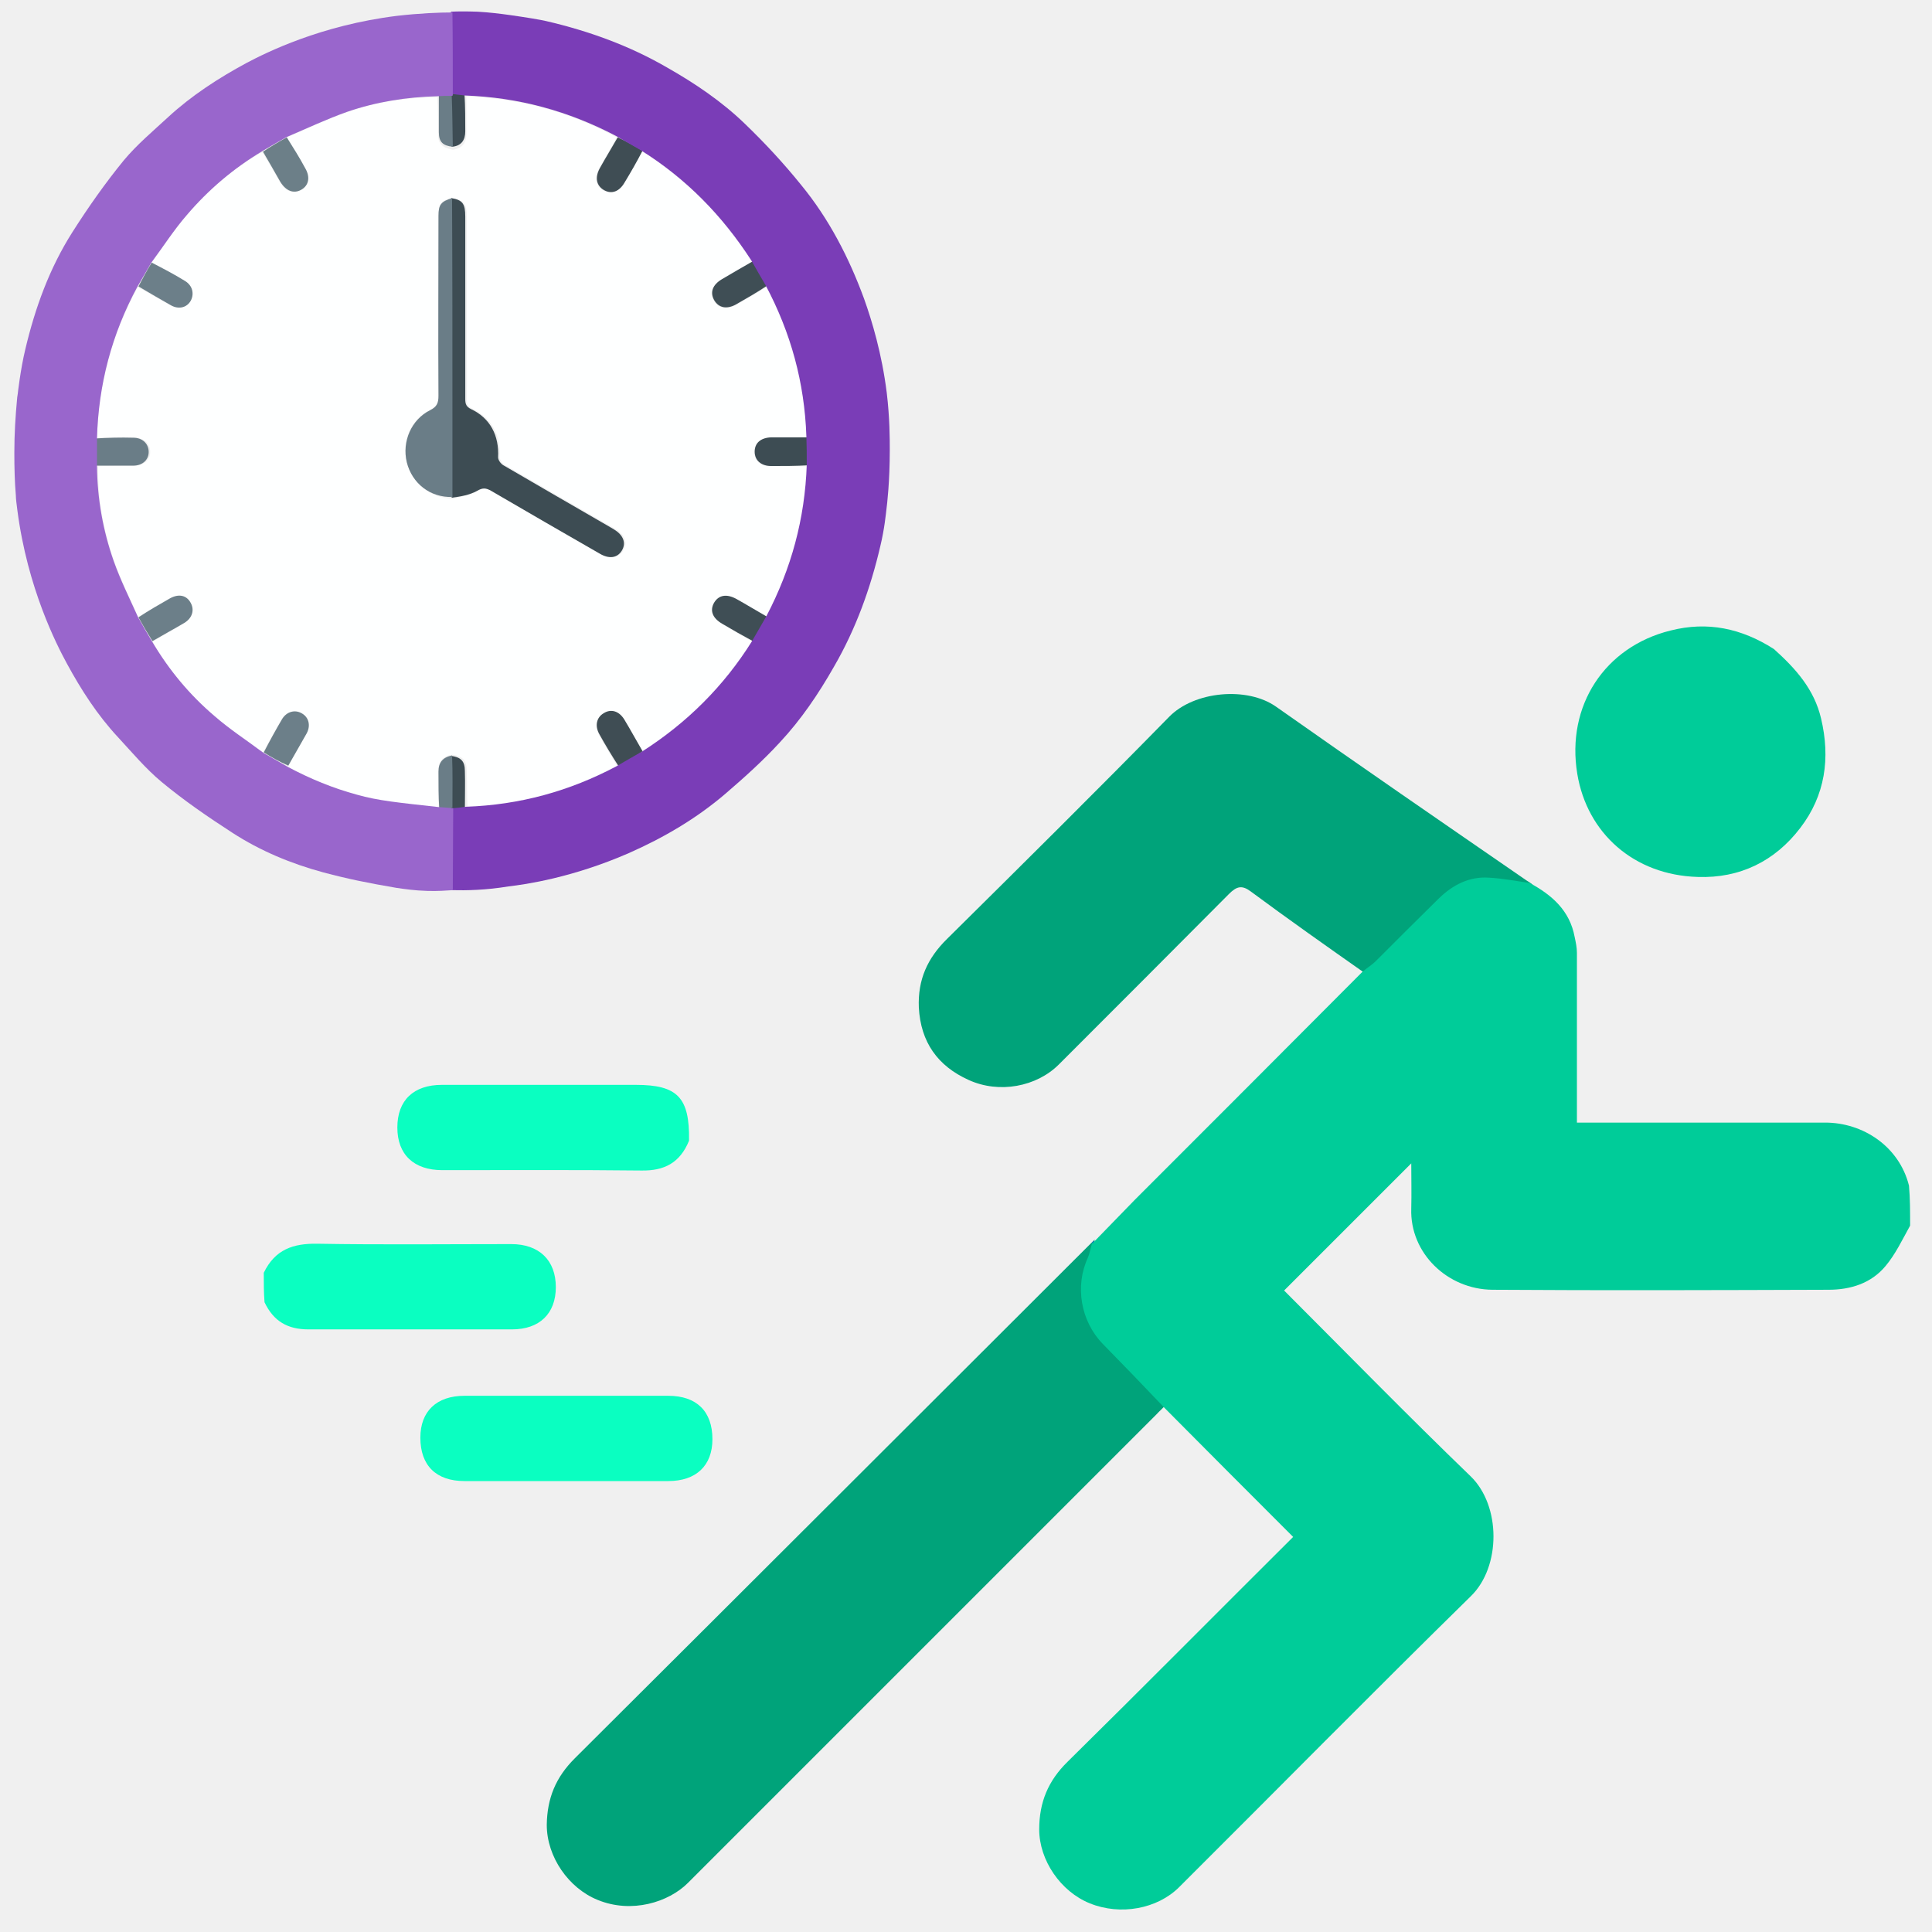
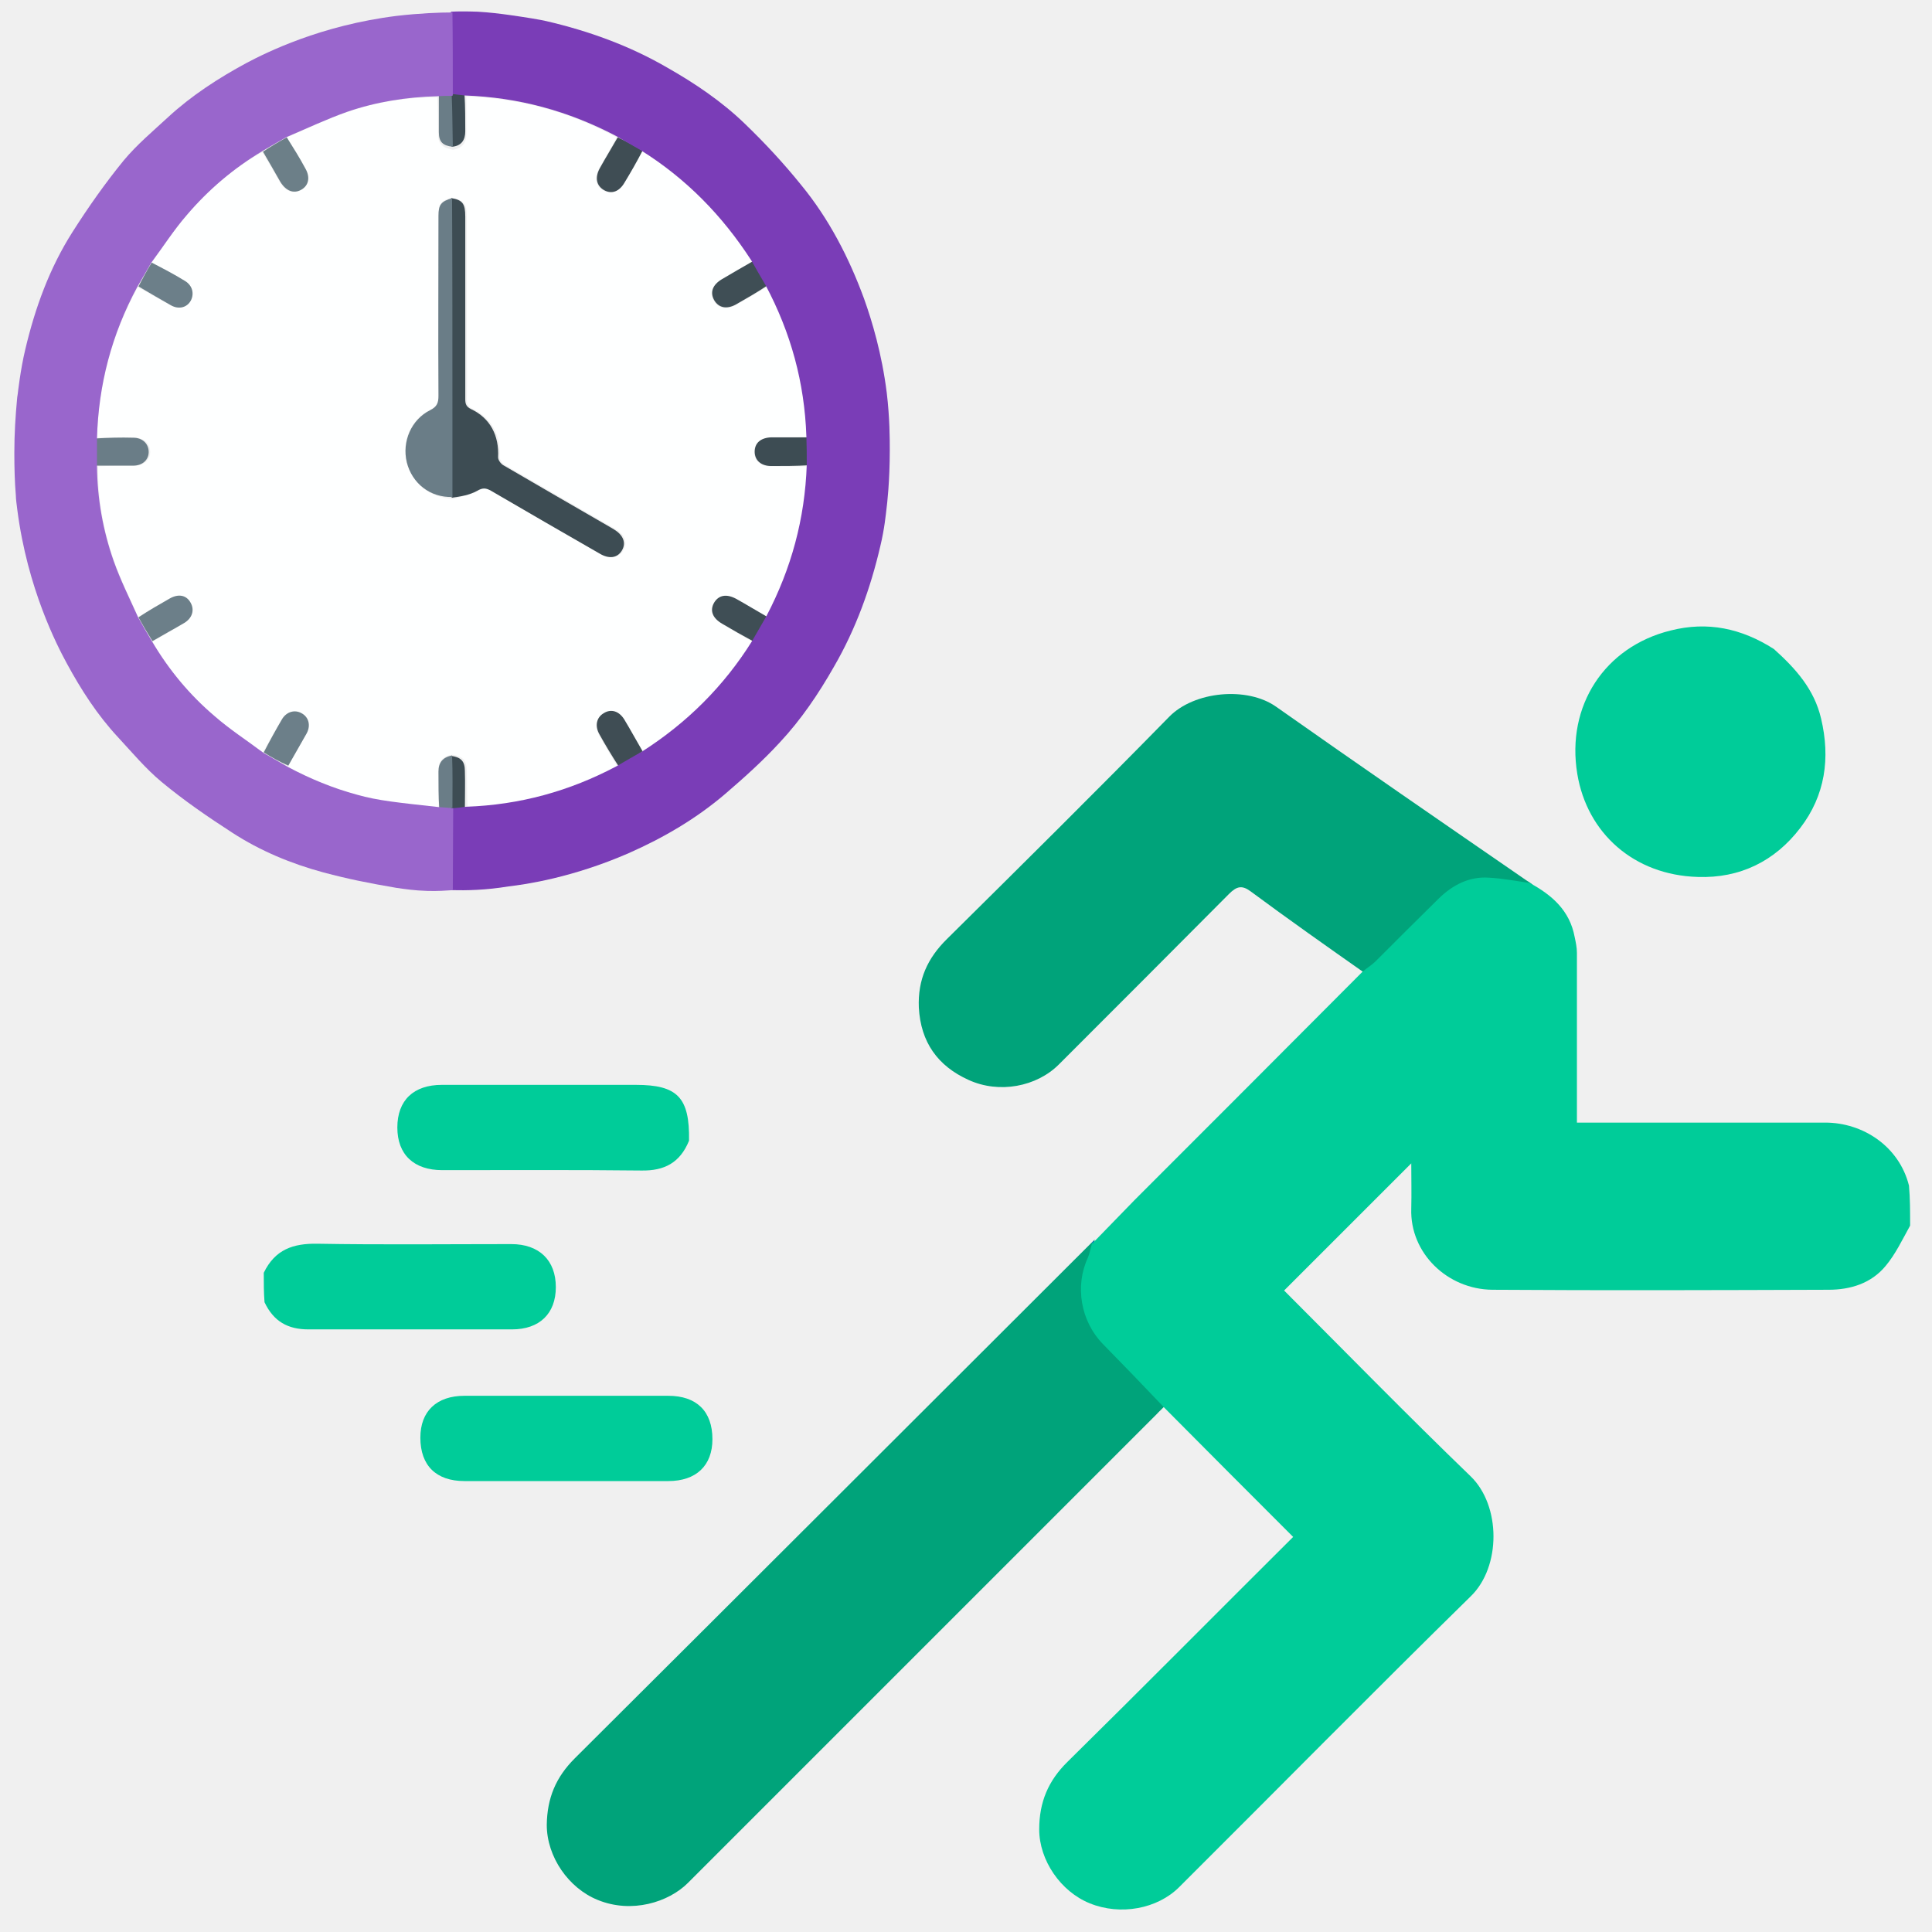
<svg xmlns="http://www.w3.org/2000/svg" version="1.1" id="Layer_1" x="0px" y="0px" viewBox="0 0 512 512" style="enable-background:new 0 0 512 512;" xml:space="preserve">
-   <style type="text/css">
- 	.st0{display:none;fill:#FFFFFF;}
- 	.st1{display:none;fill:#3F4D54;}
- 	.st2{display:none;fill:#9966CC;}
- 	.st3{fill:#0AFFC1;}
- 	.st4{fill:#00A37A;}
- 	.st5{fill:#00CC99;}
- 	.st6{fill:#2864F0;}
- 	.st7{fill:#FEFFFF;}
- 	.st8{fill:#3F4E55;}
- 	.st9{fill:#3F4D54;}
- 	.st10{fill:#3D4C53;}
- 	.st11{fill:#3D4C54;}
- 	.st12{fill:#6C7F89;}
- 	.st13{fill:#6C7F88;}
- 	.st14{fill:#6A7D87;}
- 	.st15{fill:#7A3DB7;}
- 	.st16{fill:#9966CC;}
- </style>
-   <path class="st0" d="M469.9,171.9c-8.4-5.3-17.4-7.2-27.1-4.8c-17.5,4.3-27.7,19.9-24.7,38c2.6,15.8,15,26.8,31.9,27.3  c11.1,0.4,20.4-4.2,27.2-13c6.6-8.6,7.9-18.5,5.5-29C480.8,182.7,475.9,177.2,469.9,171.9 M170.7,276.2c-1.6,0-3.2,0-4.7,0  c-7.4,0-11.7,4.1-11.7,11.1c0,7.4,4.2,11.5,11.7,11.5c18,0,36,0,54,0c7.4,0,11.7-4.1,11.7-11.1c0-7.4-4.2-11.5-11.7-11.5  C203.8,276.2,187.6,276.2,170.7,276.2 M231.6,203.1c0.1-11.1-3.1-14.5-14.1-14.5c-17.1,0-34.2,0-51.4,0c-7.5,0-11.8,4.1-11.8,11.3  c0,7.2,4.3,11.3,11.9,11.3c17.6,0,35.2-0.1,52.8,0.1C224.9,211.4,229.2,209.2,231.6,203.1z" />
-   <path class="st1" d="M3.6,105.2" />
-   <path class="st2" d="M-29.4,146.5" />
-   <path class="st3" d="M69.9,337.3c3-6.2,7.8-7.8,14.2-7.7c17.1,0.3,34.3,0.1,51.4,0.1c7.4,0,11.8,4.3,11.8,11.4  c0,7-4.3,11.2-11.6,11.2c-18,0-36,0-54,0c-5.4,0-9.2-2.1-11.6-7.2C69.9,342.5,69.9,340.1,69.9,337.3z" />
-   <path class="st3" d="M182.6,302.3c-2.4,5.9-6.6,8-12.6,7.9c-17.6-0.2-35.2-0.1-52.8-0.1c-7.5,0-11.9-4.1-11.9-11.3  c0-7.2,4.3-11.3,11.8-11.3c17.1,0,34.2,0,51.4,0C179.5,287.5,182.8,290.8,182.6,302.3z" />
-   <path class="st3" d="M128.2,369.9c16.5,0,32.7,0,48.9,0c7.5,0,11.7,4.1,11.7,11.5c0,7-4.3,11.1-11.7,11.1c-18,0-36,0-54,0  c-7.5,0-11.7-4.1-11.7-11.5c0-7,4.3-11.1,11.7-11.1C124.6,369.9,126.2,369.9,128.2,369.9z" />
-   <path class="st4" d="M290.1,328.5c-0.1,1.2-0.3,2.5-0.9,3.7c-3.5,7.5-1.9,16.8,3.9,22.8c5.4,5.5,10.8,11.1,16.2,16.9  c-0.9,1.1-2,2-2.9,3C265,416.3,223.7,457.6,182.3,499c-5.1,5.1-14.9,8.2-23.9,4.5c-7.7-3.1-13.5-11.4-13.5-19.9  c0.1-7.1,2.4-12.6,7.4-17.6C198.2,420.3,244,374.5,290.1,328.5z" />
-   <path class="st4" d="M406.3,234.6c-3.5-0.2-7.1-0.9-10.7-1.2c-5.3-0.3-9.7,1.9-13.4,5.5c-5.6,5.6-11.2,11.2-16.8,16.7  c-0.9,0.9-2.1,1.6-3.4,2.5c-10.4-7.3-20.6-14.5-30.6-21.9c-2.3-1.7-3.7-1.3-5.7,0.7c-15,15.1-30,30.1-45.1,45.2  c-5.9,5.9-15.8,7.8-23.9,4.1c-8.2-3.7-12.7-10-13.2-19.2c-0.3-7.4,2.3-13.1,7.5-18.2c19.7-19.5,39.4-39,58.8-58.8  c6.7-6.9,20.8-8.1,28.4-2.7c22,15.5,44.1,30.7,66.3,46C405,233.6,405.7,234,406.3,234.6z" />
-   <path class="st5" d="M470.1,172c5.8,5.2,10.7,10.7,12.5,18.4c2.5,10.5,1.1,20.4-5.5,29c-6.7,8.8-16,13.4-27.2,13  c-16.9-0.5-29.3-11.6-31.9-27.3c-3-18.1,7.3-33.7,24.7-38C452.5,164.6,461.5,166.5,470.1,172z" />
-   <path class="st5" d="M506.2,324.8c-2.1,3.8-3.9,7.6-6.5,10.7c-3.8,4.6-9.3,6.3-15.1,6.3c-29.7,0.1-59.4,0.2-89.1,0  c-11.9-0.1-21.9-9.7-21.5-21.5c0.1-4.1,0-8.2,0-12c-11.2,11.2-22.4,22.4-33.7,33.7c16.1,16.1,32.5,32.9,49.4,49.2  c8.1,7.8,8.1,24,0.1,31.8c-26,25.5-51.5,51.4-77.3,77.1c-5.8,5.8-15.6,7.6-23.7,4.3c-7.7-3.1-13.4-11.4-13.4-19.6  c0-7.2,2.4-12.9,7.5-17.9c20-19.7,39.8-39.7,59.8-59.6c-11.4-11.4-22.6-22.6-34.1-34.2c-5.6-5.9-11-11.5-16.4-17  c-5.8-6-7.4-15.3-3.9-22.8c0.5-1.2,0.7-2.5,1.1-3.8c0,0,0,0.1,0.2,0c0.3-0.3,0.4-0.5,0.6-0.7c3.5-3.6,6.9-7.1,10.4-10.7  c20.1-20.1,40.2-40.2,60.5-60.6c1.3-1.1,2.5-1.8,3.4-2.7c5.6-5.6,11.2-11.2,16.8-16.7c3.7-3.6,8.1-5.9,13.4-5.5  c3.6,0.2,7.2,0.9,10.7,1.4c5.9,3.2,10.6,7.3,11.9,14.3c0.3,1.4,0.6,2.8,0.6,4.2c0,14.8,0,29.6,0,45c1.4,0,2.7,0,3.9,0  c20.6,0,41.3,0,61.9,0c10,0,19.6,6.3,22.2,16.7C506.2,317.6,506.2,321,506.2,324.8z" />
-   <path class="st6" d="M289.9,328.8c0,0.1-0.1,0.4-0.4,0.7C289.4,329.3,289.5,329.1,289.9,328.8z" />
-   <path class="st7" d="M36.6,163.5c-2.2-5-4.6-9.8-6.4-14.9c-2.8-8-4.3-16.3-4.2-25c3.4-0.2,6.6-0.2,9.7-0.2c2.5,0,4.2-1.6,4.1-3.8  c-0.1-2.1-1.7-3.6-4.1-3.6c-3.3,0-6.6,0-10,0c0.4-14.1,3.9-27.4,10.8-39.9c3.1,1.6,5.8,3.3,8.7,4.8c2.1,1.1,4.2,0.5,5.3-1.3  c1-1.8,0.5-3.9-1.5-5.1c-2.9-1.7-5.9-3.3-8.8-5c3.1-4.2,5.9-8.6,9.2-12.5c5.7-6.7,12.3-12.4,20.1-16.7c1.7,2.7,3.2,5.4,4.7,8  c1.4,2.4,3.5,3.2,5.5,2.1c2-1.1,2.4-3.3,1.1-5.7c-1.6-2.8-3.2-5.5-4.8-8.3c5.3-2.3,10.5-4.8,16-6.7c7.6-2.7,15.6-3.9,23.9-3.9  c0.2,3.4,0.2,6.5,0.2,9.7c0,2.6,1,3.6,3.9,4.2c2.6-0.4,3.6-1.9,3.6-4.3c0-3.3,0-6.5,0-9.8c14.1,0.4,27.3,4,39.8,10.8  c-1.5,2.9-3.1,5.6-4.6,8.2c-1.4,2.5-1,4.7,1.1,5.9c2,1.1,4,0.4,5.4-2c1.6-2.8,3.2-5.6,4.9-8.4c11.9,7.4,21.5,17.2,29.1,29.2  c-2.7,1.8-5.4,3.3-8.1,4.9c-2.5,1.5-3.3,3.5-2,5.6c1.2,2,3.3,2.4,5.7,1.1c2.8-1.6,5.6-3.2,8.4-4.9c6.6,12.4,10.1,25.6,10.5,39.8  c-3.3,0.2-6.4,0.2-9.5,0.2c-2.8,0-4.4,1.5-4.4,3.8c0,2.3,1.6,3.8,4.4,3.8c3.2,0.1,6.5,0,9.7,0c-0.4,14.1-4,27.3-10.7,39.8  c-2.9-1.5-5.5-3.1-8.2-4.6c-2.5-1.4-4.7-1-5.9,1.1c-1.2,2.1-0.4,4,2.2,5.5c2.7,1.6,5.5,3.2,8.2,4.8c-7.4,11.9-17.2,21.5-29.2,29.1  c-1.8-2.9-3.4-5.7-5.1-8.5c-1.3-2.2-3.4-2.8-5.4-1.6c-1.9,1.1-2.4,3.3-1.2,5.5c1.6,2.9,3.3,5.7,5,8.6c-12.4,6.6-25.6,10.2-39.8,10.5  c-0.2-3.4-0.1-6.5-0.2-9.7c-0.1-2.7-1.1-3.7-3.9-4.1c-2.6,0.4-3.6,1.9-3.6,4.3c0,3.2,0,6.5,0,9.7c-14.1-0.4-27.4-3.9-39.9-10.8  c1.6-3.1,3.3-5.8,4.8-8.7c1.1-2.1,0.5-4.2-1.4-5.3c-1.8-1-3.9-0.5-5.1,1.5c-1.7,2.9-3.3,5.9-5,8.8c-4.3-3.2-8.8-6.1-12.8-9.6  c-6.6-5.6-12.1-12.2-16.4-19.8c2.9-1.8,5.6-3.3,8.3-4.9c2.2-1.3,2.8-3.5,1.7-5.4c-1.2-1.9-3.2-2.3-5.5-1.1  C42.2,160.2,39.4,161.9,36.6,163.5 M120.2,132.2c2.2-0.7,4.6-1,6.6-2.2c1.5-0.9,2.4-0.8,3.8,0c9.5,5.6,19.1,11.1,28.7,16.6  c2.6,1.5,4.8,1.2,5.9-0.8c1.2-2,0.4-4.1-2.1-5.6c-0.3-0.2-0.7-0.4-1-0.6c-9.4-5.4-18.9-10.9-28.3-16.4c-0.7-0.4-1.4-1.4-1.4-2.1  c0.4-5.7-2.1-10.3-7.2-12.8c-1.3-0.6-1.5-1.3-1.5-2.6c0.1-5.1,0-10.2,0-15.2c0-11.1,0-22.1,0-33.2c0-3.4-0.8-4.3-4.1-4.9  c-2.8,0.8-3.4,1.7-3.4,4.7c0,15.9,0,31.8,0,47.7c0,1.9-0.4,2.9-2.2,3.8c-5.1,2.5-7.6,8.4-6.2,13.8  C109.2,128.2,114.1,132,120.2,132.2z" />
-   <path class="st8" d="M199.7,170c-2.8-1.5-5.6-3.1-8.3-4.7c-2.6-1.5-3.3-3.5-2.2-5.5c1.2-2.1,3.3-2.5,5.9-1.1  c2.7,1.5,5.3,3.1,8.1,4.7C202.2,165.6,201,167.7,199.7,170z" />
-   <path class="st9" d="M170.3,39.9c-1.5,2.9-3.1,5.7-4.8,8.5c-1.4,2.4-3.4,3.1-5.4,2c-2.1-1.2-2.5-3.4-1.1-5.9  c1.5-2.7,3.1-5.3,4.7-8.1C165.9,37.4,168,38.6,170.3,39.9z" />
-   <path class="st8" d="M203.3,75.7c-2.7,1.8-5.5,3.4-8.3,5c-2.4,1.3-4.5,0.9-5.7-1.1c-1.2-2.1-0.5-4.1,2-5.6c2.7-1.6,5.3-3.1,8.1-4.7  C200.8,71.4,202,73.5,203.3,75.7z" />
-   <path class="st9" d="M163.9,203c-1.8-2.8-3.5-5.6-5.1-8.5c-1.2-2.2-0.7-4.4,1.2-5.5c1.9-1.2,4-0.6,5.4,1.6c1.7,2.8,3.2,5.6,4.9,8.5  C168.3,200.5,166.2,201.8,163.9,203z" />
-   <path class="st10" d="M214.2,123.3c-3.3,0.2-6.5,0.2-9.8,0.2c-2.7,0-4.4-1.5-4.4-3.8c0-2.3,1.6-3.7,4.4-3.8c3.1,0,6.2,0,9.5,0  C214.1,118.3,214.2,120.7,214.2,123.3z" />
-   <path class="st11" d="M123.1,25c0.2,3.3,0.2,6.6,0.2,9.8c0,2.3-1,3.9-3.6,4.1c-0.2-4.8-0.2-9.3-0.2-13.9c0,0,0.1-0.2,0.1-0.2  C120.7,24.8,121.8,24.9,123.1,25z" />
-   <path class="st10" d="M119.5,200.3c2.7,0.4,3.7,1.4,3.7,4.1c0.1,3.2,0,6.3,0,9.7c-1.1,0.3-2.2,0.4-3.5,0.6c-0.2,0-0.3-0.1-0.3-0.4  C119.5,209.3,119.5,204.8,119.5,200.3z" />
-   <path class="st12" d="M69.9,199.4c1.6-3.1,3.2-6,4.9-8.9c1.2-1.9,3.3-2.5,5.1-1.5c1.9,1,2.5,3.2,1.4,5.3c-1.6,2.8-3.2,5.6-4.9,8.6  C74.1,201.9,72,200.7,69.9,199.4z" />
-   <path class="st12" d="M36.7,163.6c2.7-1.8,5.5-3.4,8.3-5c2.3-1.3,4.4-0.9,5.5,1.1c1.1,1.9,0.5,4.1-1.7,5.4c-2.7,1.6-5.5,3.1-8.4,4.8  C39.1,167.8,37.9,165.8,36.7,163.6z" />
-   <path class="st12" d="M40.2,69.6c3.1,1.6,6,3.1,8.9,4.9c1.9,1.2,2.4,3.3,1.5,5.1c-1,1.9-3.2,2.5-5.3,1.3c-2.8-1.6-5.6-3.2-8.6-5  C37.8,73.8,38.9,71.7,40.2,69.6z" />
-   <path class="st13" d="M76,36.4c1.7,2.7,3.4,5.4,4.9,8.2c1.4,2.4,0.9,4.6-1.1,5.7c-2,1.1-4,0.3-5.5-2.1c-1.5-2.6-3-5.3-4.6-8  C71.8,38.8,73.8,37.6,76,36.4z" />
-   <path class="st14" d="M25.3,116.2c3.3-0.2,6.7-0.3,10-0.2c2.4,0,4,1.5,4.1,3.6c0.1,2.2-1.6,3.8-4.1,3.8c-3.2,0-6.3,0-9.7,0  C25.3,121,25.3,118.7,25.3,116.2z" />
-   <path class="st14" d="M119.7,25c0.2,4.6,0.2,9.1,0.3,13.9c-2.7-0.3-3.7-1.3-3.7-3.9c0-3.2,0-6.3,0-9.7C117.3,25,118.4,25,119.7,25z" />
-   <path class="st14" d="M119.8,200.2c0.2,4.6,0.1,9.1,0.1,13.9c-1.1,0.2-2.2,0.2-3.5,0.2c-0.2-3.3-0.2-6.5-0.2-9.8  C116.2,202.1,117.3,200.7,119.8,200.2z" />
-   <path class="st10" d="M119.6,52.5c3,0.5,3.7,1.5,3.7,4.9c0,11.1,0,22.1,0,33.2c0,5.1,0,10.2,0,15.2c0,1.3,0.3,2,1.5,2.6  c5.1,2.4,7.5,7,7.2,12.8c0,0.7,0.7,1.7,1.4,2.1c9.4,5.5,18.8,10.9,28.3,16.4c0.3,0.2,0.7,0.4,1,0.6c2.5,1.5,3.3,3.6,2.1,5.6  c-1.2,2-3.4,2.3-5.9,0.8c-9.6-5.5-19.1-11-28.7-16.6c-1.4-0.8-2.3-0.9-3.8,0c-2,1.1-4.4,1.5-6.7,1.8c-0.1-7.3-0.1-14.4-0.1-21.4  C119.5,91.1,119.5,71.8,119.6,52.5z" />
-   <path class="st14" d="M119.8,52.5c0.1,19.3,0.1,38.6,0.1,57.9c0,7,0,14.1,0,21.3c-5.9,0.2-10.7-3.6-12.1-9.2  c-1.3-5.5,1.2-11.3,6.2-13.8c1.8-0.9,2.2-1.9,2.2-3.8c-0.1-15.9,0-31.8,0-47.7C116.2,54.2,116.9,53.4,119.8,52.5z" />
-   <path class="st15" d="M119.7,235.9c-0.2-7.4-0.1-14.5,0.1-21.7c1.3-0.1,2.4-0.2,3.7-0.4c14.2-0.5,27.4-4.1,40-10.8  c2.2-1.3,4.3-2.5,6.6-3.8c11.9-7.6,21.7-17.3,29.2-29.3c1.3-2.2,2.5-4.4,3.8-6.6c6.6-12.6,10.2-25.8,10.7-40.1c0-2.6,0-5-0.1-7.6  c-0.5-14.2-4.1-27.4-10.8-40c-1.3-2.2-2.5-4.3-3.8-6.6c-7.7-11.9-17.3-21.7-29.3-29.2c-2.2-1.3-4.4-2.5-6.6-3.8  c-12.6-6.6-25.8-10.2-40.1-10.7c-1.3-0.2-2.4-0.2-3.5-0.5c-0.1-7.4-0.1-14.5-0.1-21.7c1.8-0.1,4.2-0.1,7.1,0  c3.3,0.2,5.7,0.5,8.6,0.9c4.2,0.6,7.9,1.2,9.6,1.6c11.2,2.6,22,6.5,32,12.3c7.4,4.2,14.5,9,20.6,14.9c5.3,5.1,10.3,10.5,14.9,16.2  c7.4,9,12.7,19.3,16.7,30.2c2.1,5.9,4.7,14.5,6,24.9c0.8,6.7,0.8,12.2,0.8,15.2c0,8.3-0.7,14.3-0.9,15.8c-0.1,0.8-0.5,5.1-1.6,9.6  c-2.6,11.2-6.5,22-12.3,32c-4.1,7.2-8.7,14-14.3,20c-4.5,4.9-9.4,9.3-14.4,13.6c-7.7,6.6-16.4,11.7-25.7,15.8  c-14.9,6.5-27.4,8.3-31.8,8.8C128.8,235.9,123.6,236,119.7,235.9z" />
-   <path class="st16" d="M120.1,214.2c0,7.1-0.1,14.3-0.1,21.7c-1.7,0.1-4,0.3-6.8,0.2c-3.4-0.1-6-0.5-8.1-0.8  c-7.6-1.3-12.6-2.3-19.4-4.1c-8.5-2.3-16.7-5.7-24.1-10.5c-6.5-4.2-12.9-8.6-18.8-13.5c-4.2-3.5-7.8-7.8-11.5-11.8  c-5.5-5.9-9.8-12.6-13.6-19.6c-2.6-4.8-10.4-19.8-13.1-40.6c-0.2-1.6-0.4-3-0.4-3.9c-0.3-3.5-0.4-7.3-0.4-11.3c0-5,0.3-9.7,0.7-14  c0-0.4,0.1-0.9,0.2-1.6c0,0,0.7-6.4,2-11.8c2.6-11,6.4-21.5,12.5-31.1c4.2-6.6,8.7-13,13.6-19c3.5-4.2,7.8-7.8,11.8-11.5  c6.2-5.7,13.3-10.3,20.7-14.3c5.3-2.8,19.7-10,39.9-12.5c6.1-0.7,11.2-0.9,14.7-0.9C120,10.4,120,17.6,120,25c0,0.3-0.1,0.5-0.3,0.4  c-1.3,0-2.4,0-3.7,0.1c-8.3,0.2-16.3,1.5-23.9,4.1c-5.4,1.9-10.7,4.4-16.1,6.7c-2.2,1.2-4.2,2.4-6.4,3.7  C61.9,44.6,55.2,50.3,49.5,57c-3.4,3.9-6.2,8.3-9.4,12.6c-1.3,2.2-2.4,4.2-3.7,6.4c-6.8,12.6-10.3,25.9-10.7,40.2c0,2.5,0,4.9,0,7.4  c0.1,8.7,1.6,17,4.4,25c1.8,5.1,4.2,9.9,6.5,15c1.2,2.2,2.4,4.2,3.7,6.4c4.5,7.6,10,14.2,16.6,19.8c4,3.5,8.5,6.4,12.9,9.7  c2.2,1.3,4.2,2.4,6.4,3.7c6,3.2,12.1,5.7,18.4,7.4c5.6,1.6,11,2.1,21.8,3.3C118,214,119.2,214.1,120.1,214.2z" />
+   <style type="text/css"> .st3{fill:#00CC99;} .st4{fill:#00A37A;} .st5{fill:#2864F0;} .st6{fill:#FEFFFF;} .st7{fill:#3F4E55;} .st8{fill:#3F4D54;} .st9{fill:#3D4C53;} .st10{fill:#3D4C54;} .st11{fill:#6C7F89;} .st12{fill:#6C7F88;} .st13{fill:#6A7D87;} .st14{fill:#7A3DB7;} .st15{fill:#9966CC;} </style>
+   <path class="st3" d="M69.9,337.3c3-6.2,7.8-7.8,14.2-7.7c17.1,0.3,34.3,0.1,51.4,0.1c7.4,0,11.8,4.3,11.8,11.4 c0,7-4.3,11.2-11.6,11.2c-18,0-36,0-54,0c-5.4,0-9.2-2.1-11.6-7.2C69.9,342.5,69.9,340.1,69.9,337.3z" />
+   <path class="st3" d="M182.6,302.3c-2.4,5.9-6.6,8-12.6,7.9c-17.6-0.2-35.2-0.1-52.8-0.1c-7.5,0-11.9-4.1-11.9-11.3 c0-7.2,4.3-11.3,11.8-11.3c17.1,0,34.2,0,51.4,0C179.5,287.5,182.8,290.8,182.6,302.3z" />
+   <path class="st3" d="M128.2,369.9c16.5,0,32.7,0,48.9,0c7.5,0,11.7,4.1,11.7,11.5c0,7-4.3,11.1-11.7,11.1c-18,0-36,0-54,0 c-7.5,0-11.7-4.1-11.7-11.5c0-7,4.3-11.1,11.7-11.1C124.6,369.9,126.2,369.9,128.2,369.9z" />
+   <path class="st4" d="M290.1,328.5c-0.1,1.2-0.3,2.5-0.9,3.7c-3.5,7.5-1.9,16.8,3.9,22.8c5.4,5.5,10.8,11.1,16.2,16.9 c-0.9,1.1-2,2-2.9,3C265,416.3,223.7,457.6,182.3,499c-5.1,5.1-14.9,8.2-23.9,4.5c-7.7-3.1-13.5-11.4-13.5-19.9 c0.1-7.1,2.4-12.6,7.4-17.6C198.2,420.3,244,374.5,290.1,328.5z" />
+   <path class="st4" d="M406.3,234.6c-3.5-0.2-7.1-0.9-10.7-1.2c-5.3-0.3-9.7,1.9-13.4,5.5c-5.6,5.6-11.2,11.2-16.8,16.7 c-0.9,0.9-2.1,1.6-3.4,2.5c-10.4-7.3-20.6-14.5-30.6-21.9c-2.3-1.7-3.7-1.3-5.7,0.7c-15,15.1-30,30.1-45.1,45.2 c-5.9,5.9-15.8,7.8-23.9,4.1c-8.2-3.7-12.7-10-13.2-19.2c-0.3-7.4,2.3-13.1,7.5-18.2c19.7-19.5,39.4-39,58.8-58.8 c6.7-6.9,20.8-8.1,28.4-2.7c22,15.5,44.1,30.7,66.3,46C405,233.6,405.7,234,406.3,234.6z" />
+   <path class="st3" d="M470.1,172c5.8,5.2,10.7,10.7,12.5,18.4c2.5,10.5,1.1,20.4-5.5,29c-6.7,8.8-16,13.4-27.2,13 c-16.9-0.5-29.3-11.6-31.9-27.3c-3-18.1,7.3-33.7,24.7-38C452.5,164.6,461.5,166.5,470.1,172z" />
+   <path class="st3" d="M506.2,324.8c-2.1,3.8-3.9,7.6-6.5,10.7c-3.8,4.6-9.3,6.3-15.1,6.3c-29.7,0.1-59.4,0.2-89.1,0 c-11.9-0.1-21.9-9.7-21.5-21.5c0.1-4.1,0-8.2,0-12c-11.2,11.2-22.4,22.4-33.7,33.7c16.1,16.1,32.5,32.9,49.4,49.2 c8.1,7.8,8.1,24,0.1,31.8c-26,25.5-51.5,51.4-77.3,77.1c-5.8,5.8-15.6,7.6-23.7,4.3c-7.7-3.1-13.4-11.4-13.4-19.6 c0-7.2,2.4-12.9,7.5-17.9c20-19.7,39.8-39.7,59.8-59.6c-11.4-11.4-22.6-22.6-34.1-34.2c-5.6-5.9-11-11.5-16.4-17 c-5.8-6-7.4-15.3-3.9-22.8c0.5-1.2,0.7-2.5,1.1-3.8c0,0,0,0.1,0.2,0c0.3-0.3,0.4-0.5,0.6-0.7c3.5-3.6,6.9-7.1,10.4-10.7 c20.1-20.1,40.2-40.2,60.5-60.6c1.3-1.1,2.5-1.8,3.4-2.7c5.6-5.6,11.2-11.2,16.8-16.7c3.7-3.6,8.1-5.9,13.4-5.5 c3.6,0.2,7.2,0.9,10.7,1.4c5.9,3.2,10.6,7.3,11.9,14.3c0.3,1.4,0.6,2.8,0.6,4.2c0,14.8,0,29.6,0,45c1.4,0,2.7,0,3.9,0 c20.6,0,41.3,0,61.9,0c10,0,19.6,6.3,22.2,16.7C506.2,317.6,506.2,321,506.2,324.8z" />
+   <path class="st5" d="M289.9,328.8c0,0.1-0.1,0.4-0.4,0.7C289.4,329.3,289.5,329.1,289.9,328.8z" />
+   <path class="st6" d="M36.6,163.5c-2.2-5-4.6-9.8-6.4-14.9c-2.8-8-4.3-16.3-4.2-25c3.4-0.2,6.6-0.2,9.7-0.2c2.5,0,4.2-1.6,4.1-3.8 c-0.1-2.1-1.7-3.6-4.1-3.6c-3.3,0-6.6,0-10,0c0.4-14.1,3.9-27.4,10.8-39.9c3.1,1.6,5.8,3.3,8.7,4.8c2.1,1.1,4.2,0.5,5.3-1.3 c1-1.8,0.5-3.9-1.5-5.1c-2.9-1.7-5.9-3.3-8.8-5c3.1-4.2,5.9-8.6,9.2-12.5c5.7-6.7,12.3-12.4,20.1-16.7c1.7,2.7,3.2,5.4,4.7,8 c1.4,2.4,3.5,3.2,5.5,2.1c2-1.1,2.4-3.3,1.1-5.7c-1.6-2.8-3.2-5.5-4.8-8.3c5.3-2.3,10.5-4.8,16-6.7c7.6-2.7,15.6-3.9,23.9-3.9 c0.2,3.4,0.2,6.5,0.2,9.7c0,2.6,1,3.6,3.9,4.2c2.6-0.4,3.6-1.9,3.6-4.3c0-3.3,0-6.5,0-9.8c14.1,0.4,27.3,4,39.8,10.8 c-1.5,2.9-3.1,5.6-4.6,8.2c-1.4,2.5-1,4.7,1.1,5.9c2,1.1,4,0.4,5.4-2c1.6-2.8,3.2-5.6,4.9-8.4c11.9,7.4,21.5,17.2,29.1,29.2 c-2.7,1.8-5.4,3.3-8.1,4.9c-2.5,1.5-3.3,3.5-2,5.6c1.2,2,3.3,2.4,5.7,1.1c2.8-1.6,5.6-3.2,8.4-4.9c6.6,12.4,10.1,25.6,10.5,39.8 c-3.3,0.2-6.4,0.2-9.5,0.2c-2.8,0-4.4,1.5-4.4,3.8s1.6,3.8,4.4,3.8c3.2,0.1,6.5,0,9.7,0c-0.4,14.1-4,27.3-10.7,39.8 c-2.9-1.5-5.5-3.1-8.2-4.6c-2.5-1.4-4.7-1-5.9,1.1s-0.4,4,2.2,5.5c2.7,1.6,5.5,3.2,8.2,4.8c-7.4,11.9-17.2,21.5-29.2,29.1 c-1.8-2.9-3.4-5.7-5.1-8.5c-1.3-2.2-3.4-2.8-5.4-1.6c-1.9,1.1-2.4,3.3-1.2,5.5c1.6,2.9,3.3,5.7,5,8.6c-12.4,6.6-25.6,10.2-39.8,10.5 c-0.2-3.4-0.1-6.5-0.2-9.7c-0.1-2.7-1.1-3.7-3.9-4.1c-2.6,0.4-3.6,1.9-3.6,4.3c0,3.2,0,6.5,0,9.7c-14.1-0.4-27.4-3.9-39.9-10.8 c1.6-3.1,3.3-5.8,4.8-8.7c1.1-2.1,0.5-4.2-1.4-5.3c-1.8-1-3.9-0.5-5.1,1.5c-1.7,2.9-3.3,5.9-5,8.8c-4.3-3.2-8.8-6.1-12.8-9.6 c-6.6-5.6-12.1-12.2-16.4-19.8c2.9-1.8,5.6-3.3,8.3-4.9c2.2-1.3,2.8-3.5,1.7-5.4c-1.2-1.9-3.2-2.3-5.5-1.1 C42.2,160.2,39.4,161.9,36.6,163.5 M120.2,132.2c2.2-0.7,4.6-1,6.6-2.2c1.5-0.9,2.4-0.8,3.8,0c9.5,5.6,19.1,11.1,28.7,16.6 c2.6,1.5,4.8,1.2,5.9-0.8c1.2-2,0.4-4.1-2.1-5.6c-0.3-0.2-0.7-0.4-1-0.6c-9.4-5.4-18.9-10.9-28.3-16.4c-0.7-0.4-1.4-1.4-1.4-2.1 c0.4-5.7-2.1-10.3-7.2-12.8c-1.3-0.6-1.5-1.3-1.5-2.6c0.1-5.1,0-10.2,0-15.2c0-11.1,0-22.1,0-33.2c0-3.4-0.8-4.3-4.1-4.9 c-2.8,0.8-3.4,1.7-3.4,4.7c0,15.9,0,31.8,0,47.7c0,1.9-0.4,2.9-2.2,3.8c-5.1,2.5-7.6,8.4-6.2,13.8 C109.2,128.2,114.1,132,120.2,132.2z" />
+   <path class="st7" d="M199.7,170c-2.8-1.5-5.6-3.1-8.3-4.7c-2.6-1.5-3.3-3.5-2.2-5.5c1.2-2.1,3.3-2.5,5.9-1.1 c2.7,1.5,5.3,3.1,8.1,4.7C202.2,165.6,201,167.7,199.7,170z" />
+   <path class="st8" d="M170.3,39.9c-1.5,2.9-3.1,5.7-4.8,8.5c-1.4,2.4-3.4,3.1-5.4,2c-2.1-1.2-2.5-3.4-1.1-5.9 c1.5-2.7,3.1-5.3,4.7-8.1C165.9,37.4,168,38.6,170.3,39.9z" />
+   <path class="st7" d="M203.3,75.7c-2.7,1.8-5.5,3.4-8.3,5c-2.4,1.3-4.5,0.9-5.7-1.1c-1.2-2.1-0.5-4.1,2-5.6c2.7-1.6,5.3-3.1,8.1-4.7 C200.8,71.4,202,73.5,203.3,75.7z" />
+   <path class="st8" d="M163.9,203c-1.8-2.8-3.5-5.6-5.1-8.5c-1.2-2.2-0.7-4.4,1.2-5.5c1.9-1.2,4-0.6,5.4,1.6c1.7,2.8,3.2,5.6,4.9,8.5 C168.3,200.5,166.2,201.8,163.9,203z" />
+   <path class="st9" d="M214.2,123.3c-3.3,0.2-6.5,0.2-9.8,0.2c-2.7,0-4.4-1.5-4.4-3.8s1.6-3.7,4.4-3.8c3.1,0,6.2,0,9.5,0 C214.1,118.3,214.2,120.7,214.2,123.3z" />
+   <path class="st10" d="M123.1,25c0.2,3.3,0.2,6.6,0.2,9.8c0,2.3-1,3.9-3.6,4.1c-0.2-4.8-0.2-9.3-0.2-13.9l0.1-0.2 C120.7,24.8,121.8,24.9,123.1,25z" />
+   <path class="st9" d="M119.5,200.3c2.7,0.4,3.7,1.4,3.7,4.1c0.1,3.2,0,6.3,0,9.7c-1.1,0.3-2.2,0.4-3.5,0.6c-0.2,0-0.3-0.1-0.3-0.4 C119.5,209.3,119.5,204.8,119.5,200.3z" />
+   <path class="st11" d="M69.9,199.4c1.6-3.1,3.2-6,4.9-8.9c1.2-1.9,3.3-2.5,5.1-1.5c1.9,1,2.5,3.2,1.4,5.3c-1.6,2.8-3.2,5.6-4.9,8.6 C74.1,201.9,72,200.7,69.9,199.4z" />
+   <path class="st11" d="M36.7,163.6c2.7-1.8,5.5-3.4,8.3-5c2.3-1.3,4.4-0.9,5.5,1.1c1.1,1.9,0.5,4.1-1.7,5.4c-2.7,1.6-5.5,3.1-8.4,4.8 C39.1,167.8,37.9,165.8,36.7,163.6z" />
+   <path class="st11" d="M40.2,69.6c3.1,1.6,6,3.1,8.9,4.9c1.9,1.2,2.4,3.3,1.5,5.1c-1,1.9-3.2,2.5-5.3,1.3c-2.8-1.6-5.6-3.2-8.6-5 C37.8,73.8,38.9,71.7,40.2,69.6z" />
+   <path class="st12" d="M76,36.4c1.7,2.7,3.4,5.4,4.9,8.2c1.4,2.4,0.9,4.6-1.1,5.7c-2,1.1-4,0.3-5.5-2.1c-1.5-2.6-3-5.3-4.6-8 C71.8,38.8,73.8,37.6,76,36.4z" />
+   <path class="st13" d="M25.3,116.2c3.3-0.2,6.7-0.3,10-0.2c2.4,0,4,1.5,4.1,3.6c0.1,2.2-1.6,3.8-4.1,3.8c-3.2,0-6.3,0-9.7,0 C25.3,121,25.3,118.7,25.3,116.2z" />
+   <path class="st13" d="M119.7,25c0.2,4.6,0.2,9.1,0.3,13.9c-2.7-0.3-3.7-1.3-3.7-3.9c0-3.2,0-6.3,0-9.7C117.3,25,118.4,25,119.7,25z" />
+   <path class="st13" d="M119.8,200.2c0.2,4.6,0.1,9.1,0.1,13.9c-1.1,0.2-2.2,0.2-3.5,0.2c-0.2-3.3-0.2-6.5-0.2-9.8 C116.2,202.1,117.3,200.7,119.8,200.2z" />
+   <path class="st9" d="M119.6,52.5c3,0.5,3.7,1.5,3.7,4.9c0,11.1,0,22.1,0,33.2c0,5.1,0,10.2,0,15.2c0,1.3,0.3,2,1.5,2.6 c5.1,2.4,7.5,7,7.2,12.8c0,0.7,0.7,1.7,1.4,2.1c9.4,5.5,18.8,10.9,28.3,16.4c0.3,0.2,0.7,0.4,1,0.6c2.5,1.5,3.3,3.6,2.1,5.6 s-3.4,2.3-5.9,0.8c-9.6-5.5-19.1-11-28.7-16.6c-1.4-0.8-2.3-0.9-3.8,0c-2,1.1-4.4,1.5-6.7,1.8c-0.1-7.3-0.1-14.4-0.1-21.4 C119.5,91.1,119.5,71.8,119.6,52.5z" />
+   <path class="st13" d="M119.8,52.5c0.1,19.3,0.1,38.6,0.1,57.9c0,7,0,14.1,0,21.3c-5.9,0.2-10.7-3.6-12.1-9.2 c-1.3-5.5,1.2-11.3,6.2-13.8c1.8-0.9,2.2-1.9,2.2-3.8c-0.1-15.9,0-31.8,0-47.7C116.2,54.2,116.9,53.4,119.8,52.5z" />
+   <path class="st14" d="M119.7,235.9c-0.2-7.4-0.1-14.5,0.1-21.7c1.3-0.1,2.4-0.2,3.7-0.4c14.2-0.5,27.4-4.1,40-10.8 c2.2-1.3,4.3-2.5,6.6-3.8c11.9-7.6,21.7-17.3,29.2-29.3c1.3-2.2,2.5-4.4,3.8-6.6c6.6-12.6,10.2-25.8,10.7-40.1c0-2.6,0-5-0.1-7.6 c-0.5-14.2-4.1-27.4-10.8-40c-1.3-2.2-2.5-4.3-3.8-6.6c-7.7-11.9-17.3-21.7-29.3-29.2c-2.2-1.3-4.4-2.5-6.6-3.8 c-12.6-6.6-25.8-10.2-40.1-10.7c-1.3-0.2-2.4-0.2-3.5-0.5c-0.1-7.4-0.1-14.5-0.1-21.7c1.8-0.1,4.2-0.1,7.1,0 c3.3,0.2,5.7,0.5,8.6,0.9c4.2,0.6,7.9,1.2,9.6,1.6c11.2,2.6,22,6.5,32,12.3c7.4,4.2,14.5,9,20.6,14.9c5.3,5.1,10.3,10.5,14.9,16.2 c7.4,9,12.7,19.3,16.7,30.2c2.1,5.9,4.7,14.5,6,24.9c0.8,6.7,0.8,12.2,0.8,15.2c0,8.3-0.7,14.3-0.9,15.8c-0.1,0.8-0.5,5.1-1.6,9.6 c-2.6,11.2-6.5,22-12.3,32c-4.1,7.2-8.7,14-14.3,20c-4.5,4.9-9.4,9.3-14.4,13.6c-7.7,6.6-16.4,11.7-25.7,15.8 c-14.9,6.5-27.4,8.3-31.8,8.8C128.8,235.9,123.6,236,119.7,235.9z" />
+   <path class="st15" d="M120.1,214.2c0,7.1-0.1,14.3-0.1,21.7c-1.7,0.1-4,0.3-6.8,0.2c-3.4-0.1-6-0.5-8.1-0.8 c-7.6-1.3-12.6-2.3-19.4-4.1c-8.5-2.3-16.7-5.7-24.1-10.5c-6.5-4.2-12.9-8.6-18.8-13.5c-4.2-3.5-7.8-7.8-11.5-11.8 c-5.5-5.9-9.8-12.6-13.6-19.6C15.1,171,7.3,156,4.6,135.2c-0.2-1.6-0.4-3-0.4-3.9c-0.3-3.5-0.4-7.3-0.4-11.3c0-5,0.3-9.7,0.7-14 c0-0.4,0.1-0.9,0.2-1.6c0,0,0.7-6.4,2-11.8c2.6-11,6.4-21.5,12.5-31.1c4.2-6.6,8.7-13,13.6-19c3.5-4.2,7.8-7.8,11.8-11.5 c6.2-5.7,13.3-10.3,20.7-14.3c5.3-2.8,19.7-10,39.9-12.5c6.1-0.7,11.2-0.9,14.7-0.9C120,10.4,120,17.6,120,25c0,0.3-0.1,0.5-0.3,0.4 c-1.3,0-2.4,0-3.7,0.1c-8.3,0.2-16.3,1.5-23.9,4.1C86.7,31.5,81.4,34,76,36.3c-2.2,1.2-4.2,2.4-6.4,3.7c-7.7,4.6-14.4,10.3-20.1,17 c-3.4,3.9-6.2,8.3-9.4,12.6c-1.3,2.2-2.4,4.2-3.7,6.4c-6.8,12.6-10.3,25.9-10.7,40.2c0,2.5,0,4.9,0,7.4c0.1,8.7,1.6,17,4.4,25 c1.8,5.1,4.2,9.9,6.5,15c1.2,2.2,2.4,4.2,3.7,6.4c4.5,7.6,10,14.2,16.6,19.8c4,3.5,8.5,6.4,12.9,9.7c2.2,1.3,4.2,2.4,6.4,3.7 c6,3.2,12.1,5.7,18.4,7.4c5.6,1.6,11,2.1,21.8,3.3C118,214,119.2,214.1,120.1,214.2z" />
</svg>
